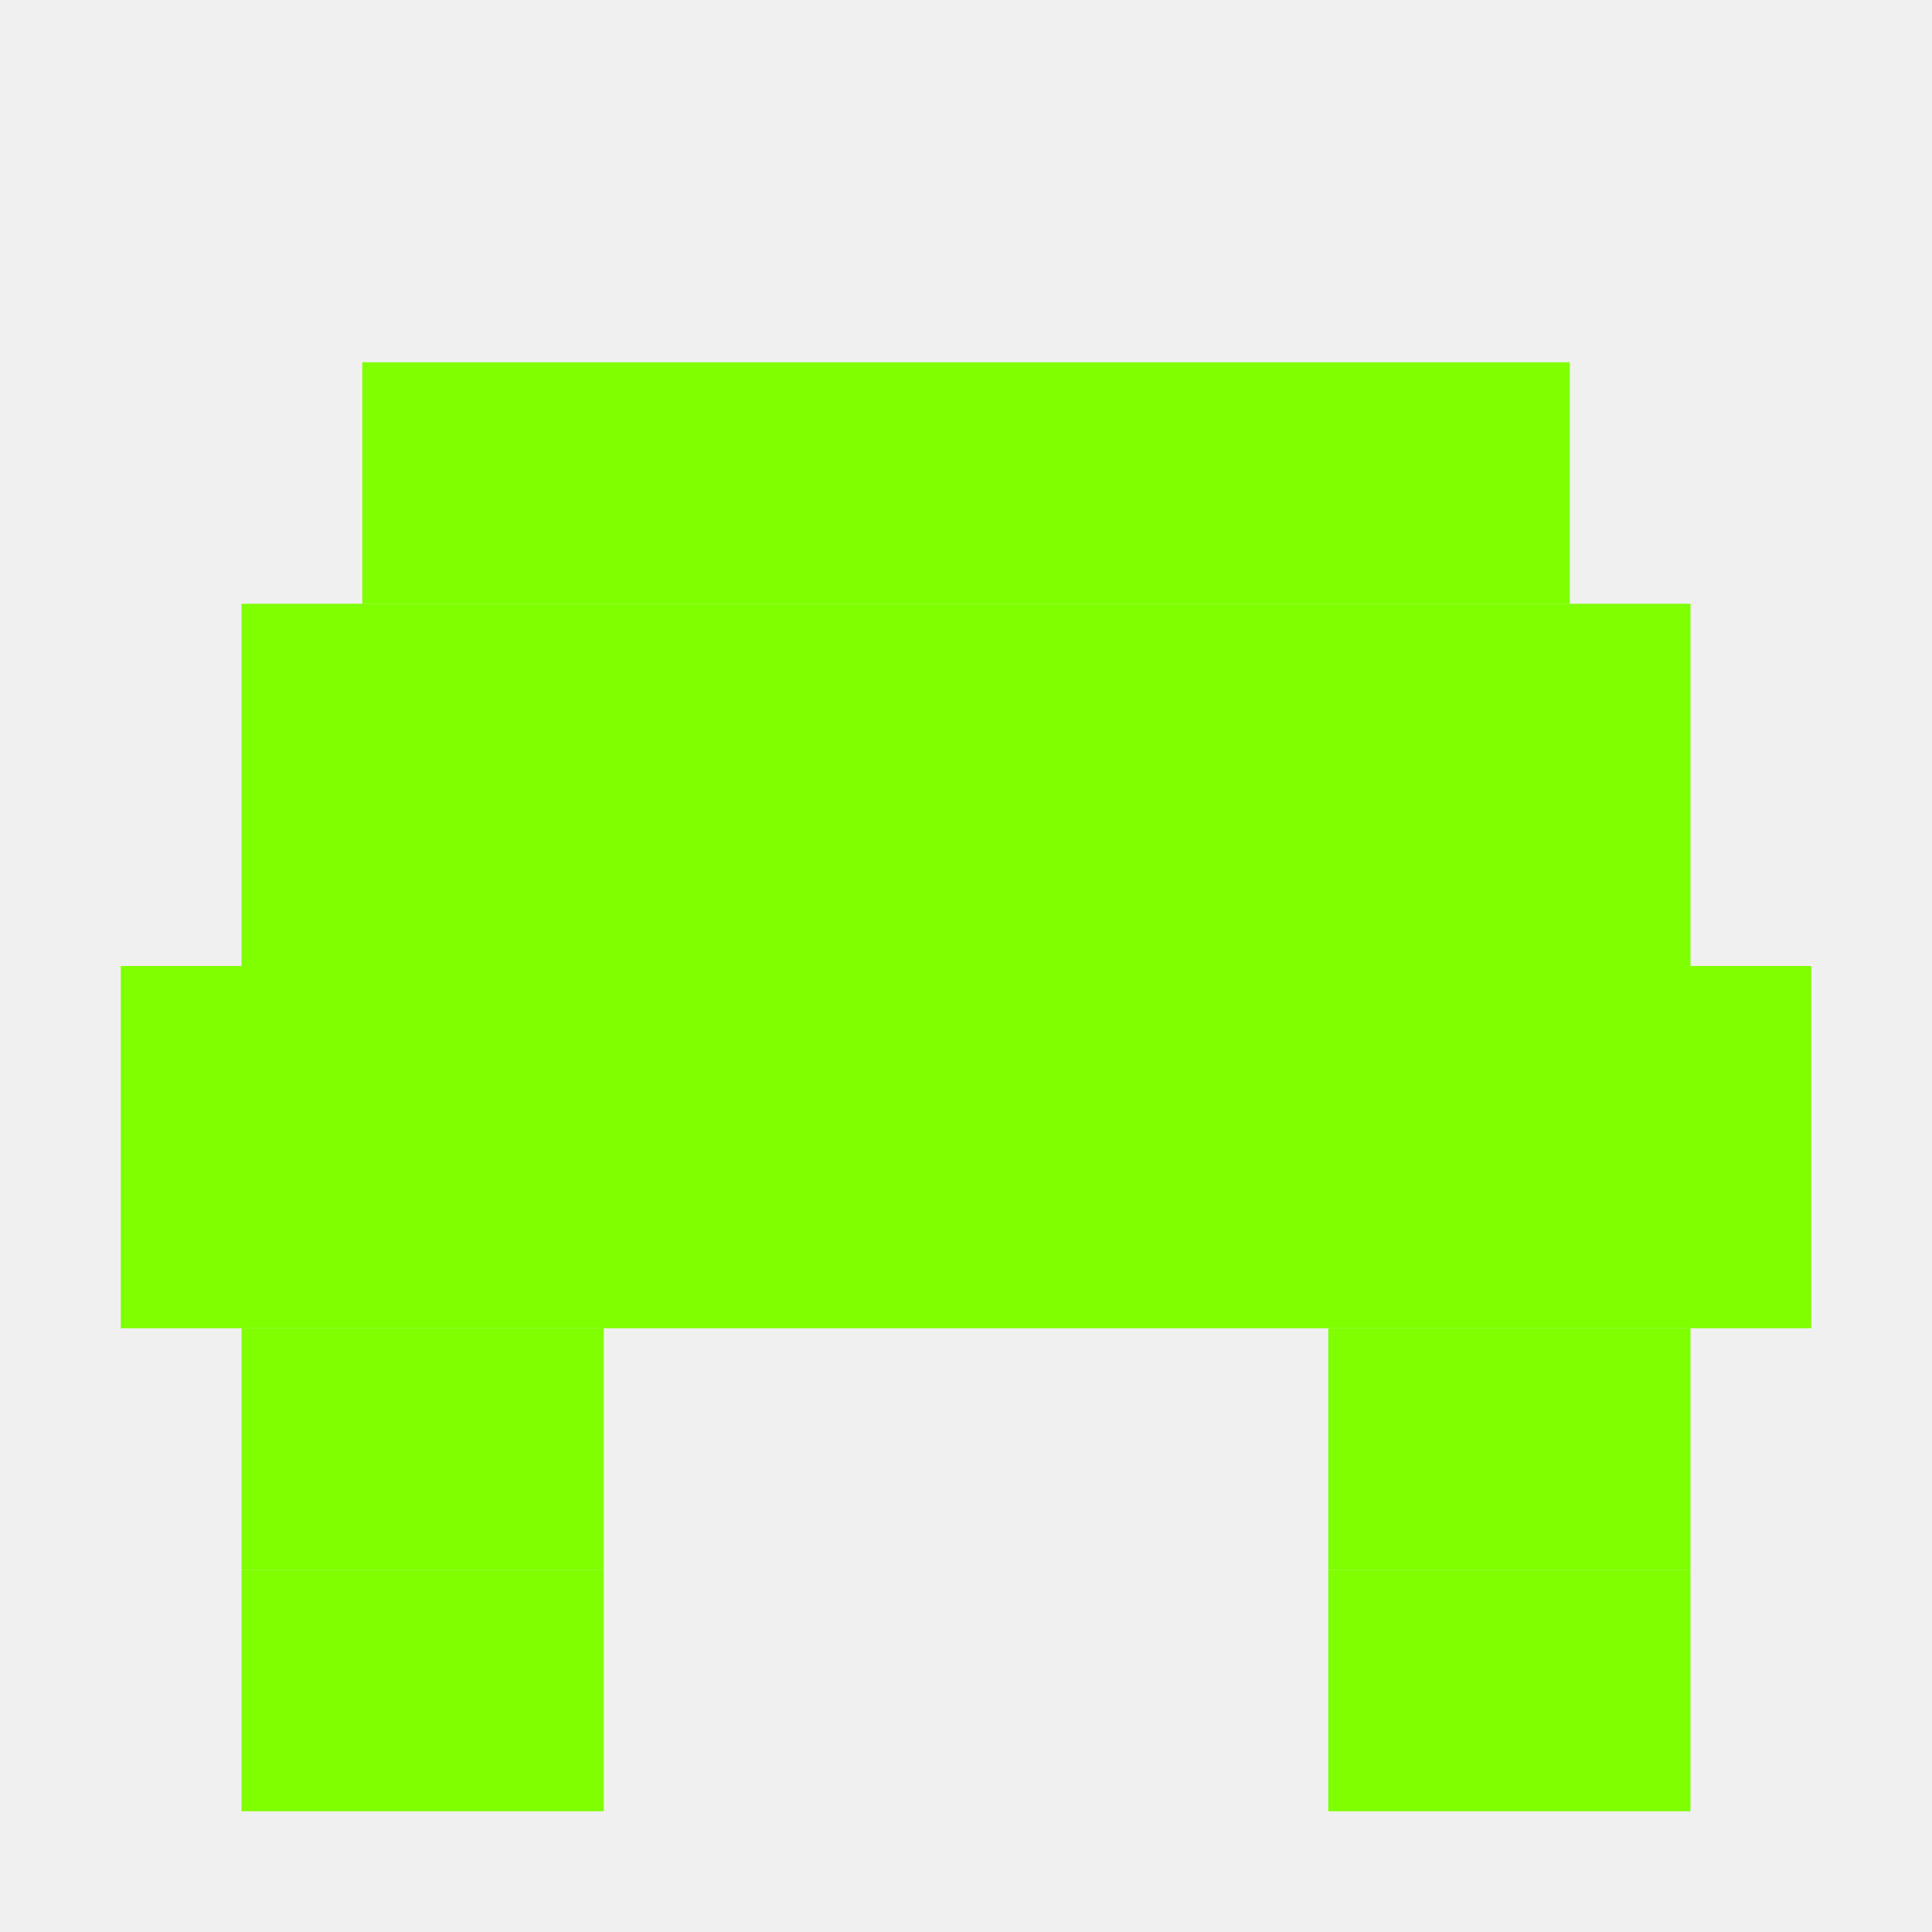
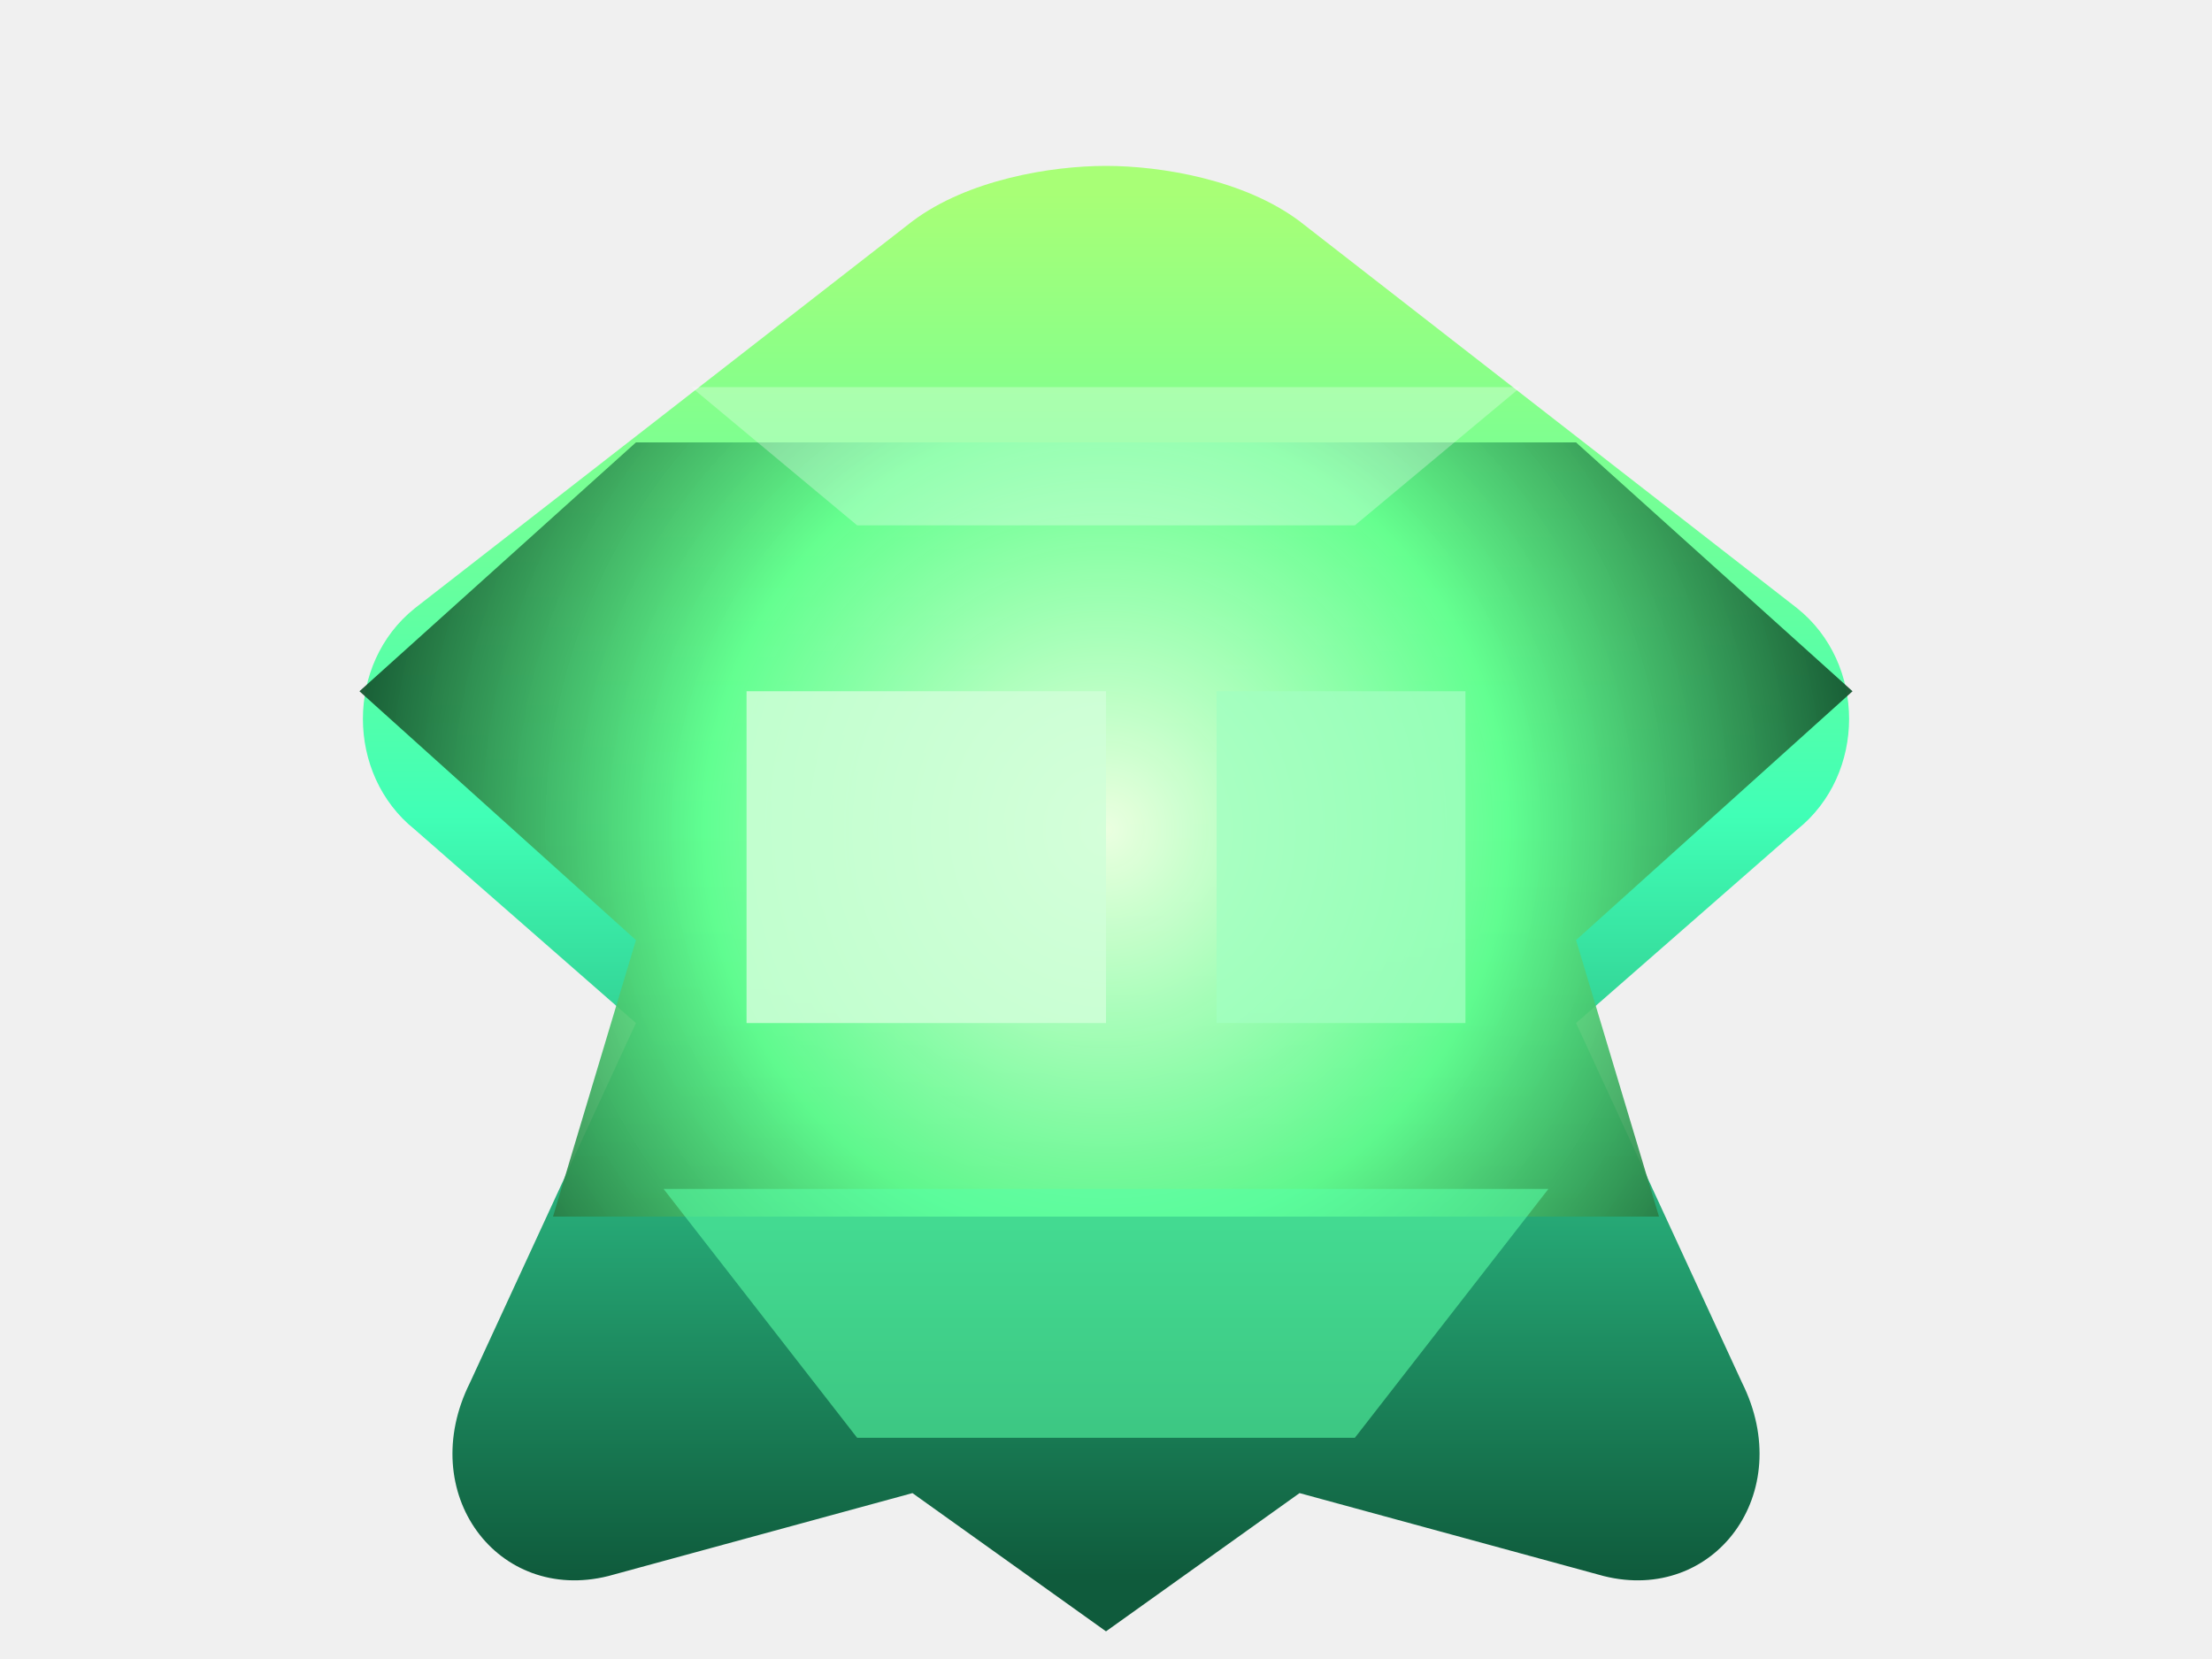
- <svg xmlns="http://www.w3.org/2000/svg" viewBox="0 0 32 32">
-   <g fill="#7fff00">
-     <rect x="6" y="6" width="20" height="4" />
-     <rect x="4" y="10" width="24" height="6" />
-     <rect x="2" y="16" width="28" height="6" />
-     <rect x="4" y="22" width="6" height="4" />
-     <rect x="22" y="22" width="6" height="4" />
-     <rect x="4" y="26" width="6" height="4" />
-     <rect x="22" y="26" width="6" height="4" />
-   </g>
+ <svg xmlns="http://www.w3.org/2000/svg" width="160" height="120" viewBox="0 0 160 120" fill="none">
+   <defs>
+     <linearGradient id="alien-shell" x1="80" y1="14" x2="80" y2="114" gradientUnits="userSpaceOnUse">
+       <stop offset="0" stop-color="#A8FF76" />
+       <stop offset="0.45" stop-color="#40FFB6" />
+       <stop offset="1" stop-color="#0F5B3C" />
+     </linearGradient>
+     <radialGradient id="alien-core" cx="0" cy="0" r="1" gradientUnits="userSpaceOnUse" gradientTransform="translate(80 60) rotate(90) scale(60 58)">
+       <stop offset="0" stop-color="#EBFFE0" />
+       <stop offset="0.5" stop-color="#64FF8E" stop-opacity="0.9" />
+       <stop offset="1" stop-color="#0A3D22" stop-opacity="0.95" />
+     </radialGradient>
+   </defs>
+   <path d="M30 44L66 16C70 13 76 12 80 12C84 12 90 13 94 16L130 44C135 48 135 56 130 60L114 74L126 100C130 108 124 116 116 114L94 108L80 118L66 108L44 114C36 116 30 108 34 100L46 74L30 60C25 56 25 48 30 44Z" fill="url(#alien-shell)" />
+   <path d="M46 32H114L134 50L114 68L120 88H40L46 68L26 50L46 32Z" fill="url(#alien-core)" />
+   <path d="M54 50H80V74H54V50Z" fill="#D0FFD8" opacity="0.85" />
+   <path d="M88 50H106V74H88V50Z" fill="#A2FFC0" opacity="0.78" />
+   <path d="M48 86H112L98 104H62L48 86Z" fill="#58FFA6" opacity="0.58" />
+   <path d="M50 28H110L98 38H62L50 28Z" fill="#FFFFFF" opacity="0.3" />
</svg>
